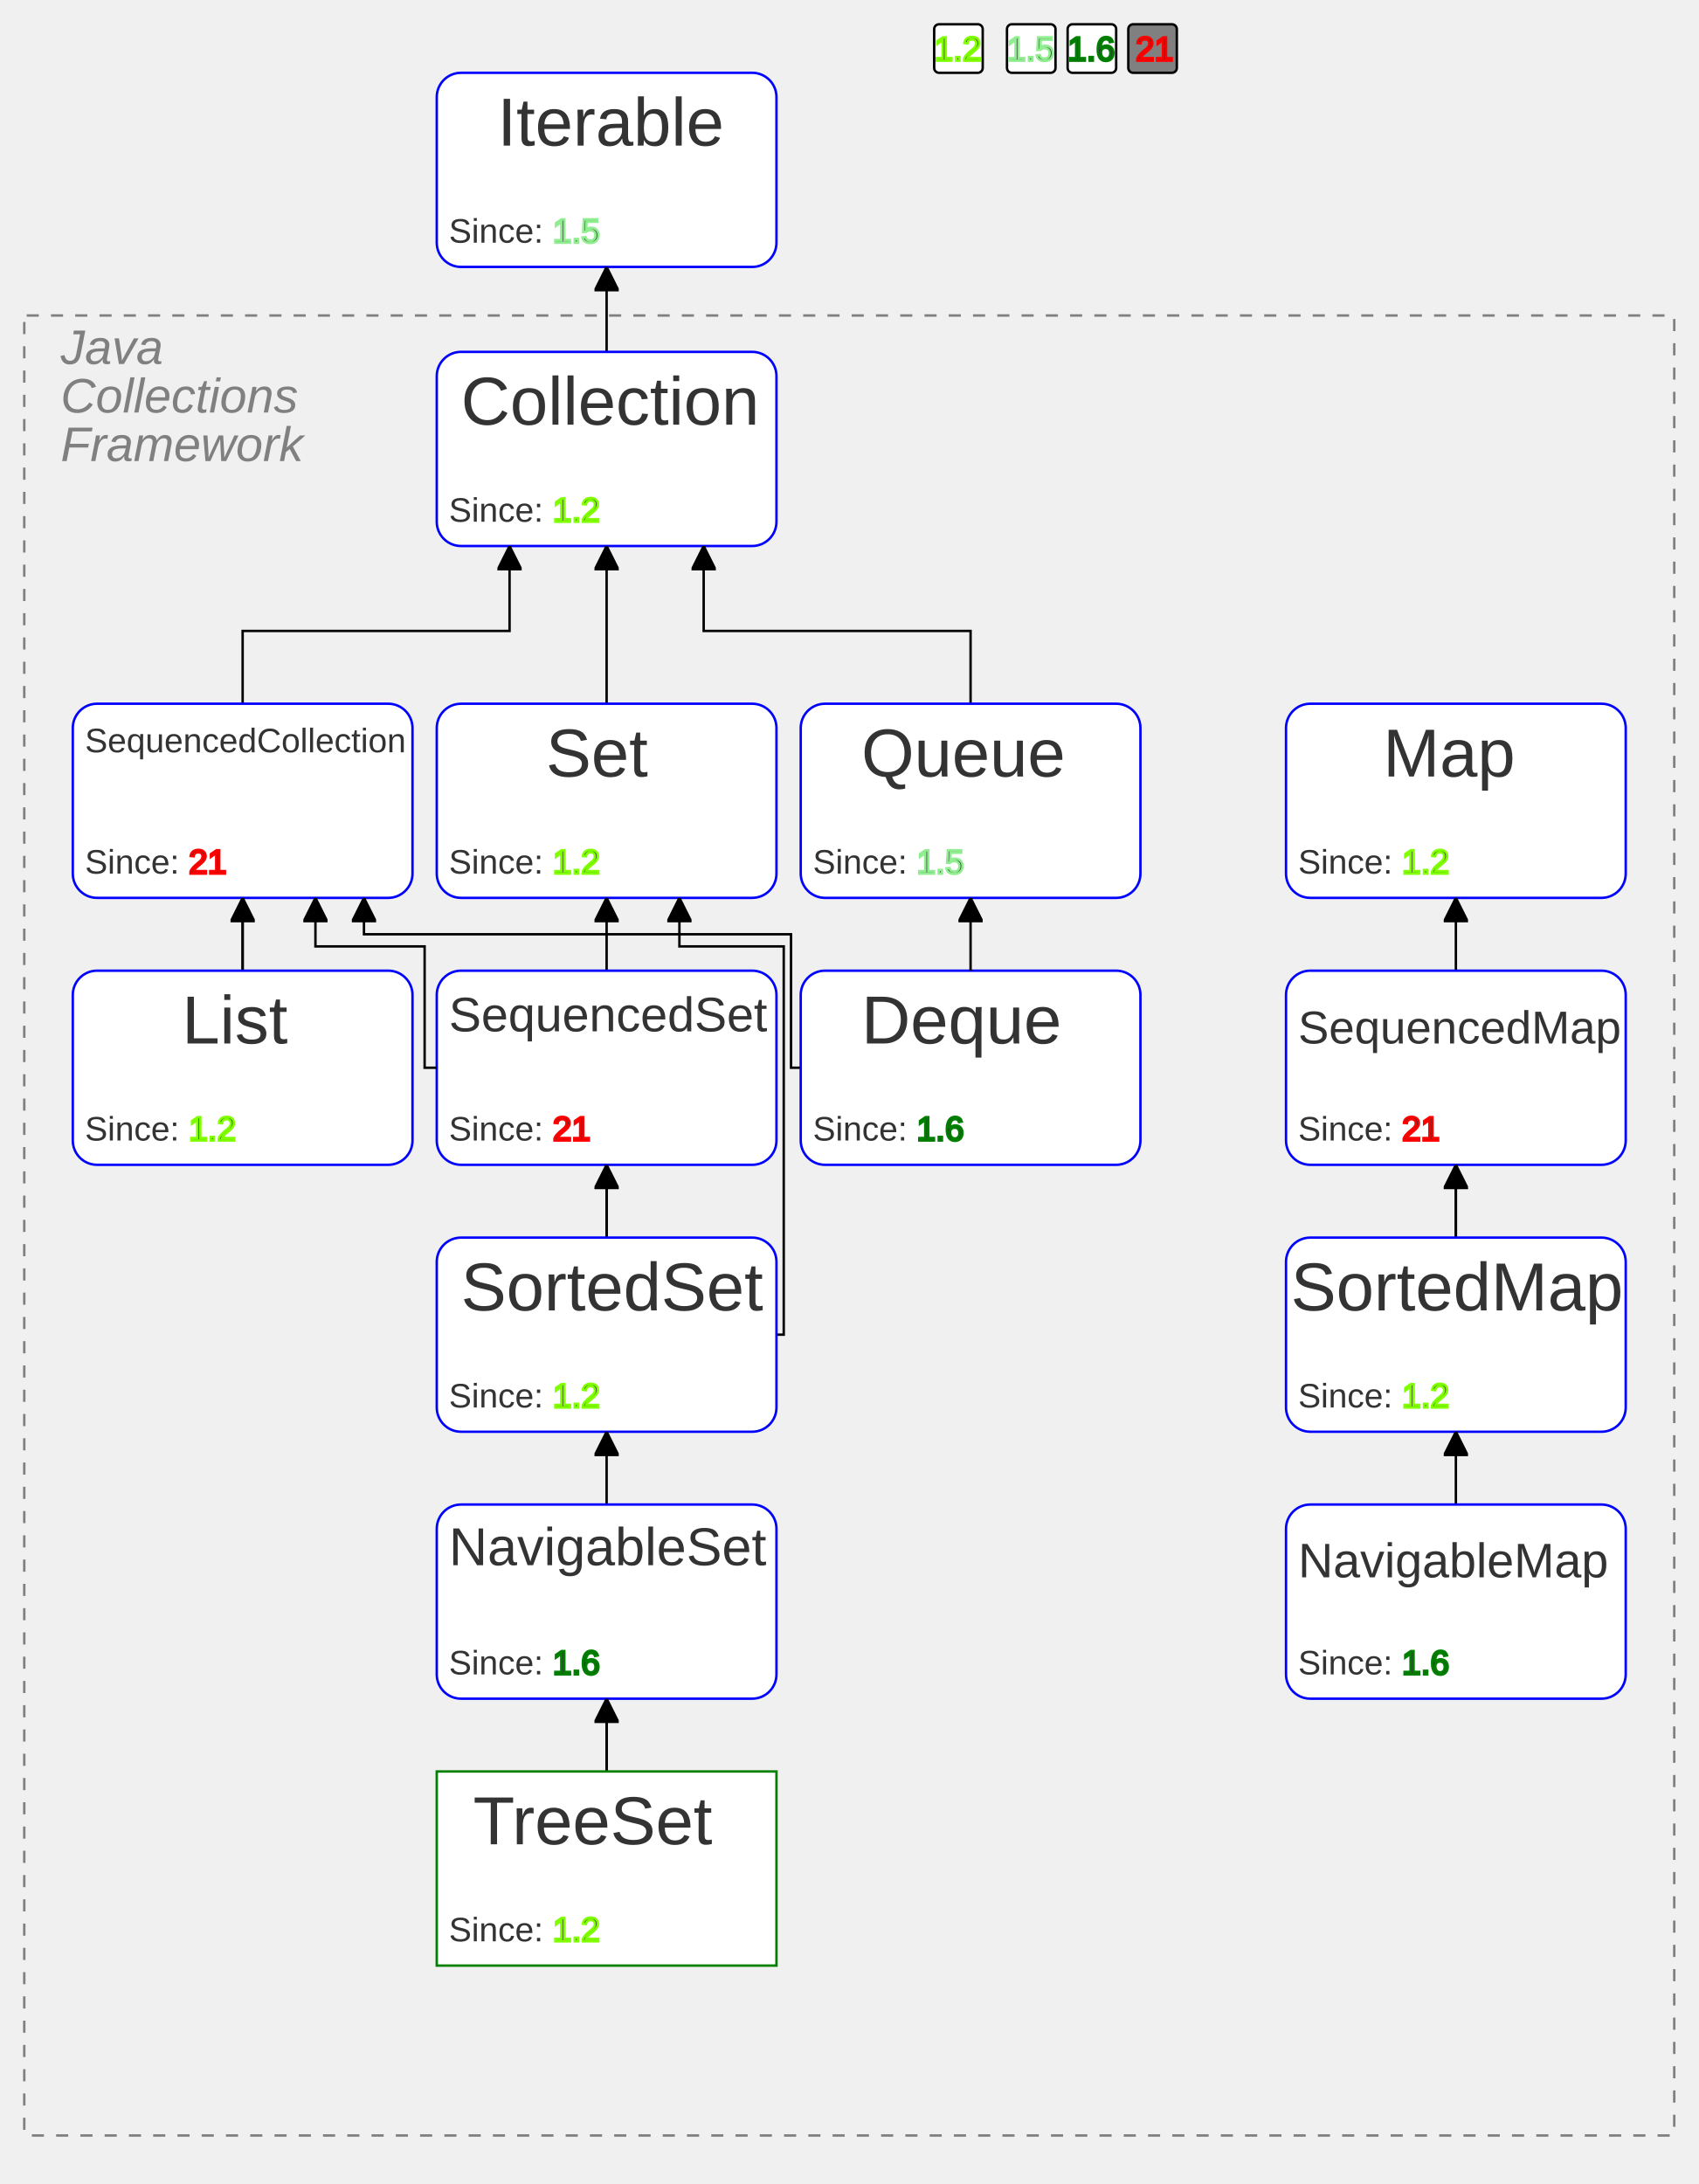
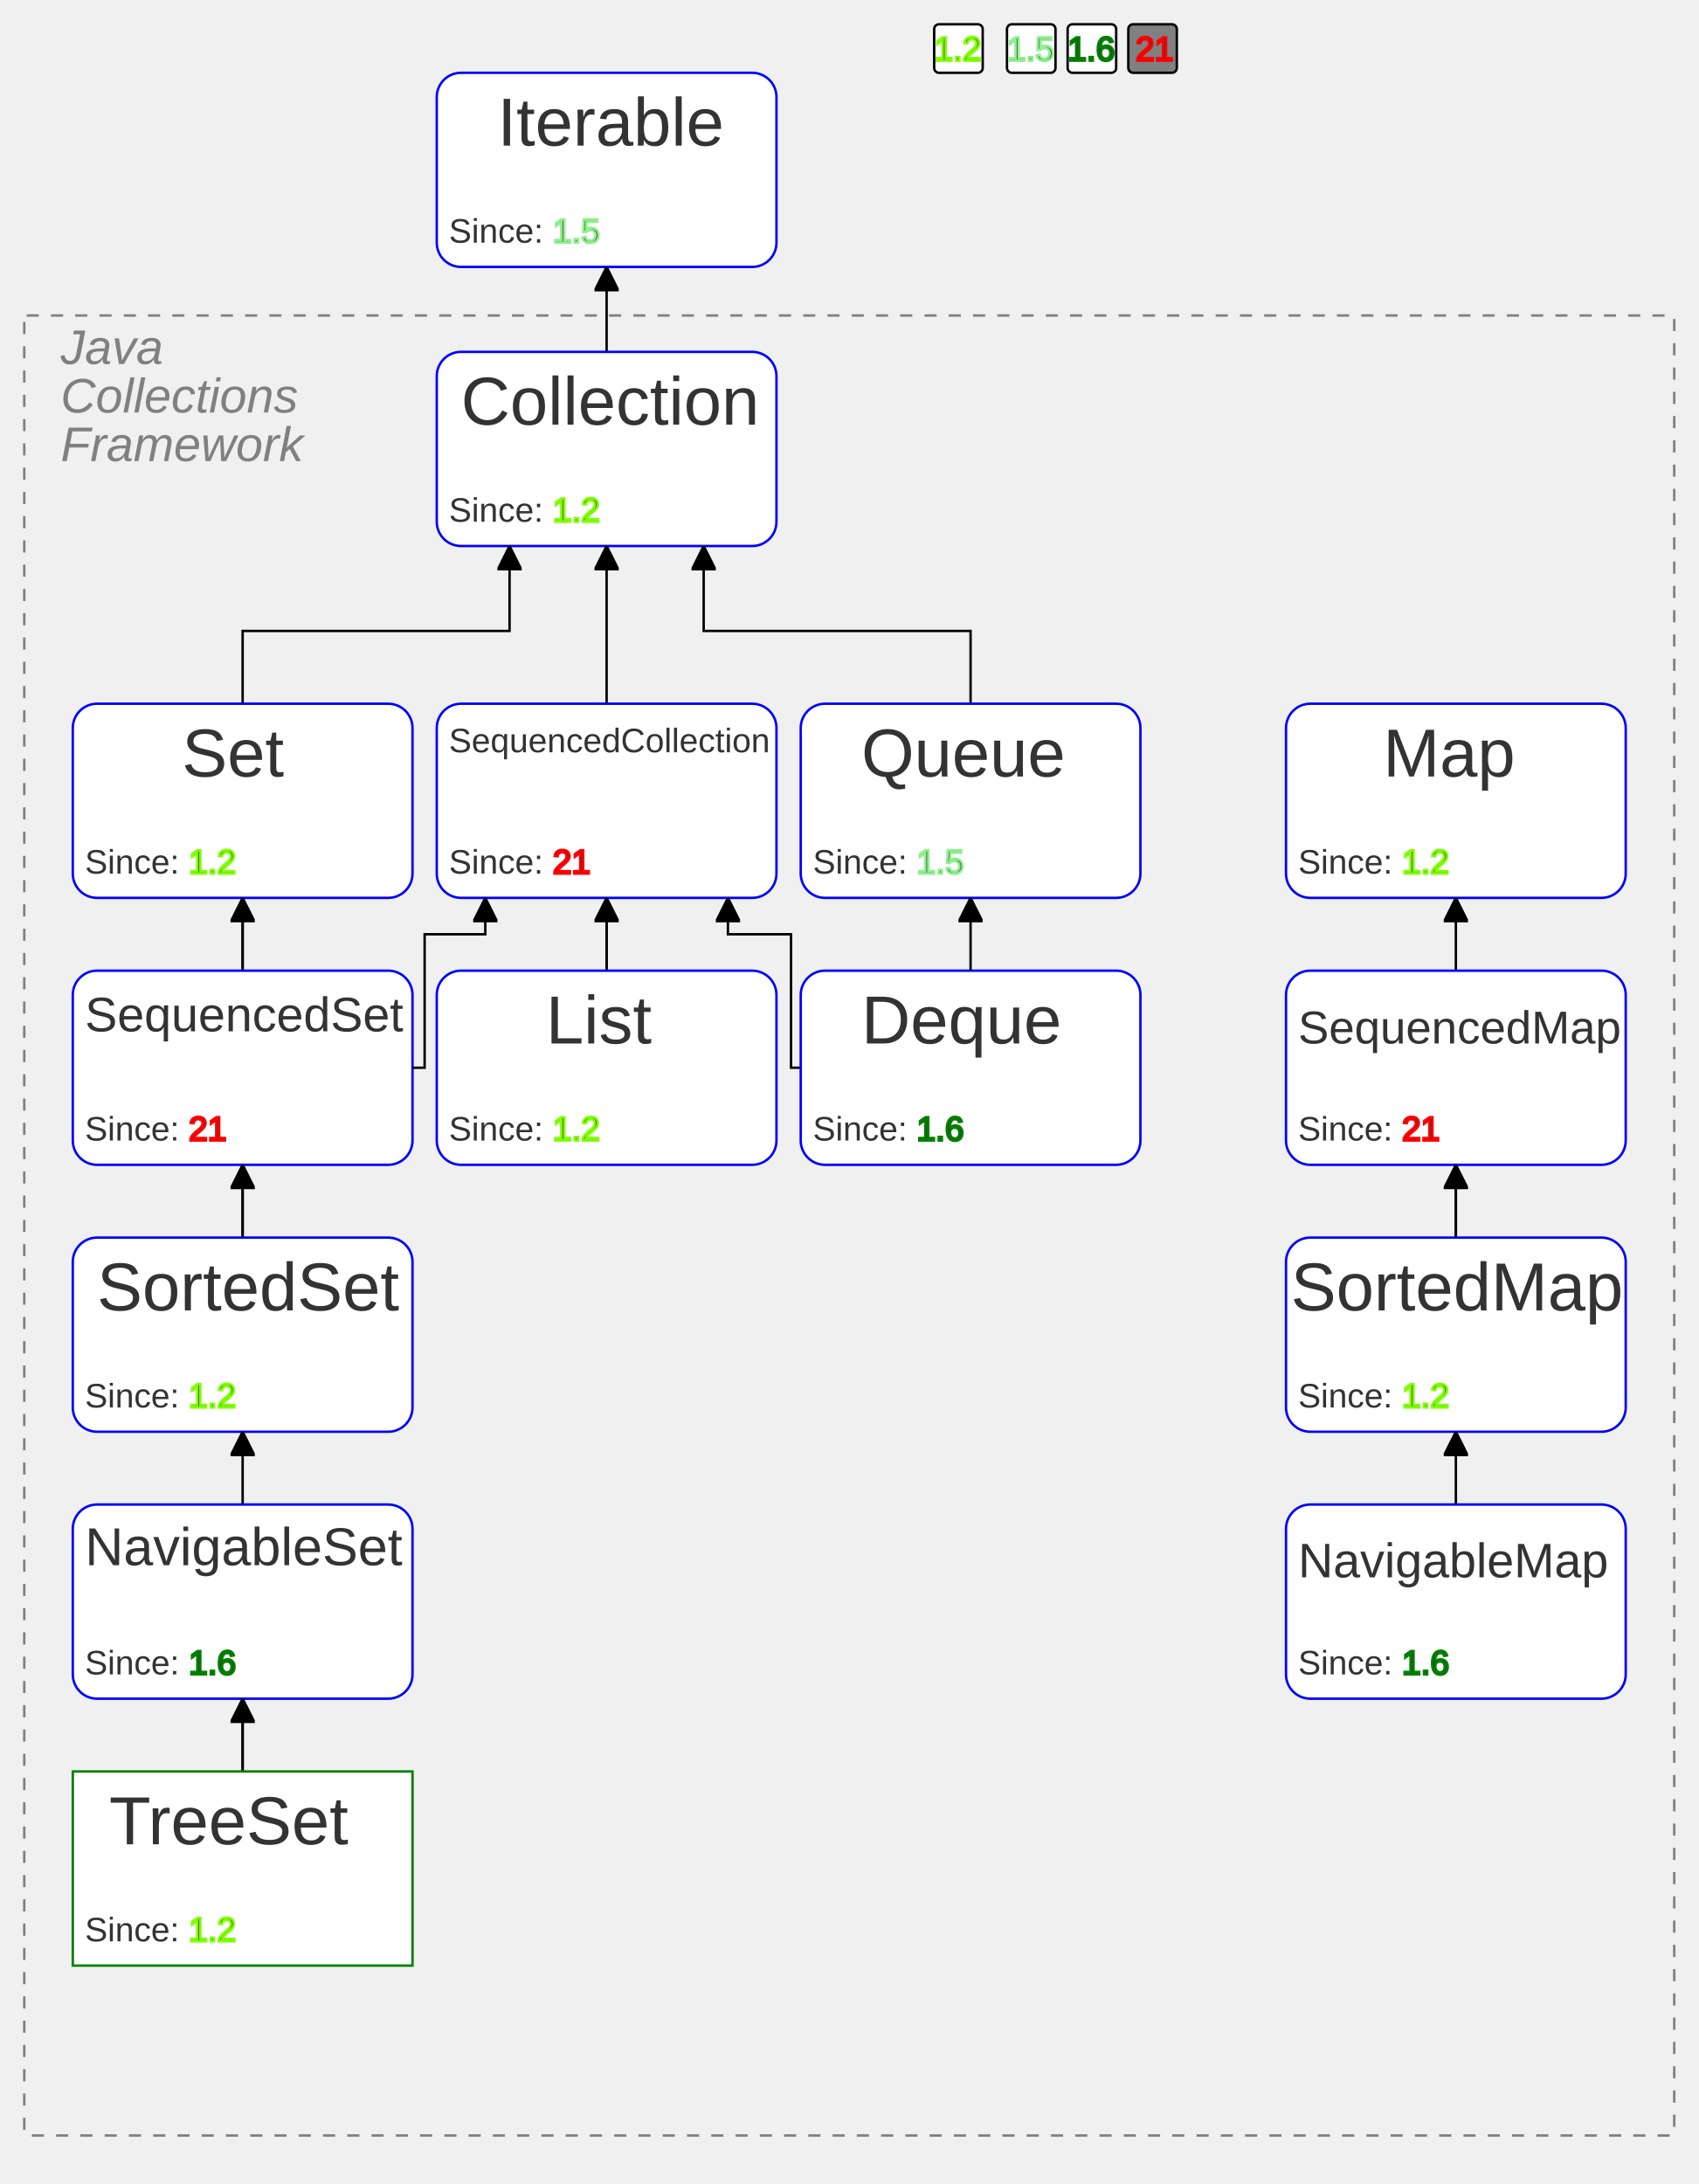
<svg xmlns="http://www.w3.org/2000/svg" viewBox="0 0 700 900">
  <defs>
    <style>
      .rect, .interface, .class {
        width: 140px;
        height: 80px;
      }
      .interface {
        rx:10;
        fill: white;
        stroke: blue;
      }
      .class {
        fill: white;
        stroke: green;
      }
      .line {
        stroke: black;
        stroke-width:1;
        fill: none;
      }
      .marker {
        fill: black
      }
      .arrow {
        marker-end:url(#arrow);
      }
      .text, .text14, .text19, .text20, .text22 {
        white-space: pre;
        fill: rgb(51,51,51);
        font-family: Arial, sans-serif;
      }
      .text {font-size: 28px;}
      .text14 {font-size: 14px;}
      .text19 {font-size: 19px;}
      .text20 {font-size: 20px;}
      .text22 {font-size: 22px;}

      #java2,  .java2  tspan {stroke: chartreuse}
      #java5,  .java5  tspan {stroke: lightgreen}
      #java6,  .java6  tspan {stroke: green}
      #java21, .java21 tspan {stroke: red}

      .javaSwitcherRect {
        width: 20px;
        height: 20px;
        fill: white;
        stroke: black;
        rx: 2
      }
      .javaSwitcherSelected {
        fill: gray;
      }
      .javaSwitcher {
        cursor: pointer;
        user-select: none;
      }
    </style>
    <marker id="arrow" markerWidth="10" markerHeight="10" refX="5" refY="5" orient="auto">
      <path d="M 0,0 10,5 0,10 Z" class="line marker" />
    </marker>
  </defs>
  <rect id="JCF" x="10" y="130" width="680" height="750" rx="1" ry="1" style="fill: none; stroke: grey; stroke-dasharray:5,5" />
  <text style="white-space: pre; fill: grey; font-family: Arial, sans-serif; font-size: 20px; font-style: italic">
    <tspan x="25" y="150">Java</tspan>
    <tspan x="25" y="170">Collections</tspan>
    <tspan x="25" y="190">Framework</tspan>
  </text>
  <rect x="385" y="10" id="java2Rect" class="javaSwitcherRect" />
  <text x="385" y="25" id="java2" class="text text14 javaSwitcher">1.2</text>
  <rect x="415" y="10" id="java5Rect" class="javaSwitcherRect" />
  <text x="415" y="25" id="java5" class="text text14 javaSwitcher">1.5</text>
  <rect x="440" y="10" id="java6Rect" class="javaSwitcherRect" />
  <text x="440" y="25" id="java6" class="text text14 javaSwitcher">1.6</text>
  <rect x="465" y="10" id="java21Rect" class="javaSwitcherRect javaSwitcherSelected" />
  <text x="468" y="25" id="java21" class="text text14 javaSwitcher">21</text>
  <g class="java5">
    <rect x="180" y="30" class="interface" />
    <text x="205" y="60" class="text">Iterable</text>
    <text x="185" y="100" class="text14">Since: <tspan>1.5</tspan>
    </text>
    <line x1="250" y1="145" x2="250" y2="115" class="line arrow" />
  </g>
  <rect x="180" y="145" class="interface" />
  <text x="190" y="175" class="text">Collection</text>
  <text x="185" y="215" class="text14 java2">Since: <tspan>1.2</tspan>
  </text>
  <polyline points="100,400 100,260 210,260 210,230" class="line arrow" id="ListToCollection" />
+   <line x1="250" y1="400" x2="250" y2="230" class="line arrow" id="ListToSC" />
  <g class="java21">
-     <rect x="30" y="290" class="interface" />
-     <text x="35" y="310" class="text14">SequencedCollection</text>
-     <text x="35" y="360" class="text14">Since: <tspan>21</tspan>
+     <rect x="180" y="290" class="interface" />
+     <text x="185" y="310" class="text14">SequencedCollection</text>
+     <text x="185" y="360" class="text14">Since: <tspan>21</tspan>
    </text>
-     <line x1="100" y1="400" x2="100" y2="375" class="line arrow" />
+     <line x1="250" y1="400" x2="250" y2="375" class="line arrow" />
  </g>
-   <rect x="30" y="400" class="interface" />
-   <text x="75" y="430" class="text">List</text>
-   <text x="35" y="470" class="text14 java2">Since: <tspan>1.2</tspan>
+   <rect x="180" y="400" class="interface" />
+   <text x="225" y="430" class="text">List</text>
+   <text x="185" y="470" class="text14 java2">Since: <tspan>1.2</tspan>
  </text>
-   <line x1="250" y1="290" x2="250" y2="230" class="line arrow" />
-   <rect x="180" y="290" class="interface" />
-   <text x="225" y="320" class="text">Set</text>
-   <text x="185" y="360" class="text14 java2">Since: <tspan>1.2</tspan>
+   <rect x="30" y="290" class="interface" />
+   <text x="75" y="320" class="text">Set</text>
+   <text x="35" y="360" class="text14 java2">Since: <tspan>1.2</tspan>
  </text>
-   <line x1="250" y1="510" x2="250" y2="375" class="line arrow" />
+   <line x1="100" y1="510" x2="100" y2="375" class="line arrow" />
  <g class="java21">
-     <rect x="180" y="400" class="interface" />
-     <text x="185" y="425" class="text20">SequencedSet</text>
-     <text x="185" y="470" class="text14">Since: <tspan>21</tspan>
+     <rect x="30" y="400" class="interface" />
+     <text x="35" y="425" class="text20">SequencedSet</text>
+     <text x="35" y="470" class="text14">Since: <tspan>21</tspan>
    </text>
-     <polyline points="180,440 175,440 175,390 130,390 130,375" class="line arrow" id="SStoSC" />
-     <polyline points="320,550 323,550 323,390 280,390 280,375" class="line arrow" id="SortedSetToSet" />
-     <polyline points="330,440 326,440 326,385 150,385 150,375" class="line arrow" id="DequeToSC" />
-     <line x1="250" y1="510" x2="250" y2="485" class="line arrow" />
+     <polyline points="170,440 175,440 175,385 200,385 200,375" class="line arrow" id="SequencedSetToSC" />
+     <polyline points="330,440 326,440 326,385 300,385 300,375" class="line arrow" id="DequeToSC" />
+     <line x1="100" y1="510" x2="100" y2="485" class="line arrow" />
  </g>
-   <rect x="180" y="510" class="interface" />
-   <text x="190" y="540" class="text">SortedSet</text>
-   <text x="185" y="580" class="text14 java2">Since: <tspan>1.2</tspan>
+   <rect x="30" y="510" class="interface" />
+   <text x="40" y="540" class="text">SortedSet</text>
+   <text x="35" y="580" class="text14 java2">Since: <tspan>1.2</tspan>
  </text>
-   <line x1="250" y1="730" x2="250" y2="595" class="line arrow" />
+   <line x1="100" y1="730" x2="100" y2="595" class="line arrow" />
  <g class="java6">
-     <rect x="180" y="620" class="interface" />
-     <text x="185" y="645" class="text22">NavigableSet</text>
-     <text x="185" y="690" class="text14">Since: <tspan>1.6</tspan>
+     <rect x="30" y="620" class="interface" />
+     <text x="35" y="645" class="text22">NavigableSet</text>
+     <text x="35" y="690" class="text14">Since: <tspan>1.6</tspan>
    </text>
-     <line x1="250" y1="730" x2="250" y2="705" class="line arrow" />
+     <line x1="100" y1="730" x2="100" y2="705" class="line arrow" />
  </g>
-   <rect x="180" y="730" class="class" />
-   <text x="195" y="760" class="text">TreeSet</text>
-   <text x="185" y="800" class="text14 java2">Since: <tspan>1.2</tspan>
+   <rect x="30" y="730" class="class" />
+   <text x="45" y="760" class="text">TreeSet</text>
+   <text x="35" y="800" class="text14 java2">Since: <tspan>1.2</tspan>
  </text>
  <g class="java5">
    <polyline points="400,290 400,260 290,260 290,230" class="line arrow" id="QueueToCollection" />
    <rect x="330" y="290" class="interface" />
    <text x="355" y="320" class="text">Queue</text>
    <text x="335" y="360" class="text14">Since: <tspan>1.5</tspan>
    </text>
  </g>
  <g class="java6">
    <rect x="330" y="400" class="interface" />
    <text x="355" y="430" class="text">Deque</text>
    <text x="335" y="470" class="text14">Since: <tspan>1.6</tspan>
    </text>
    <line x1="400" y1="400" x2="400" y2="375" class="line arrow" />
  </g>
  <rect x="530" y="290" class="interface" />
  <text x="570" y="320" class="text">Map</text>
  <text x="535" y="360" class="text14 java2">Since: <tspan>1.2</tspan>
  </text>
  <line x1="600" y1="510" x2="600" y2="375" class="line arrow" />
  <g class="java21">
    <rect x="530" y="400" class="interface" />
    <text x="535" y="430" class="text19">SequencedMap</text>
    <text x="535" y="470" class="text14">Since: <tspan>21</tspan>
    </text>
    <line x1="600" y1="510" x2="600" y2="485" class="line arrow" />
  </g>
  <rect x="530" y="510" class="interface" />
  <text x="532" y="540" class="text">SortedMap</text>
  <text x="535" y="580" class="text14 java2">Since: <tspan>1.2</tspan>
  </text>
  <g class="java6">
    <line x1="600" y1="620" x2="600" y2="595" class="line arrow" />
    <rect x="530" y="620" class="interface" />
    <text x="535" y="650" class="text20">NavigableMap</text>
    <text x="535" y="690" class="text14">Since: <tspan>1.6</tspan>
    </text>
  </g>
</svg>
